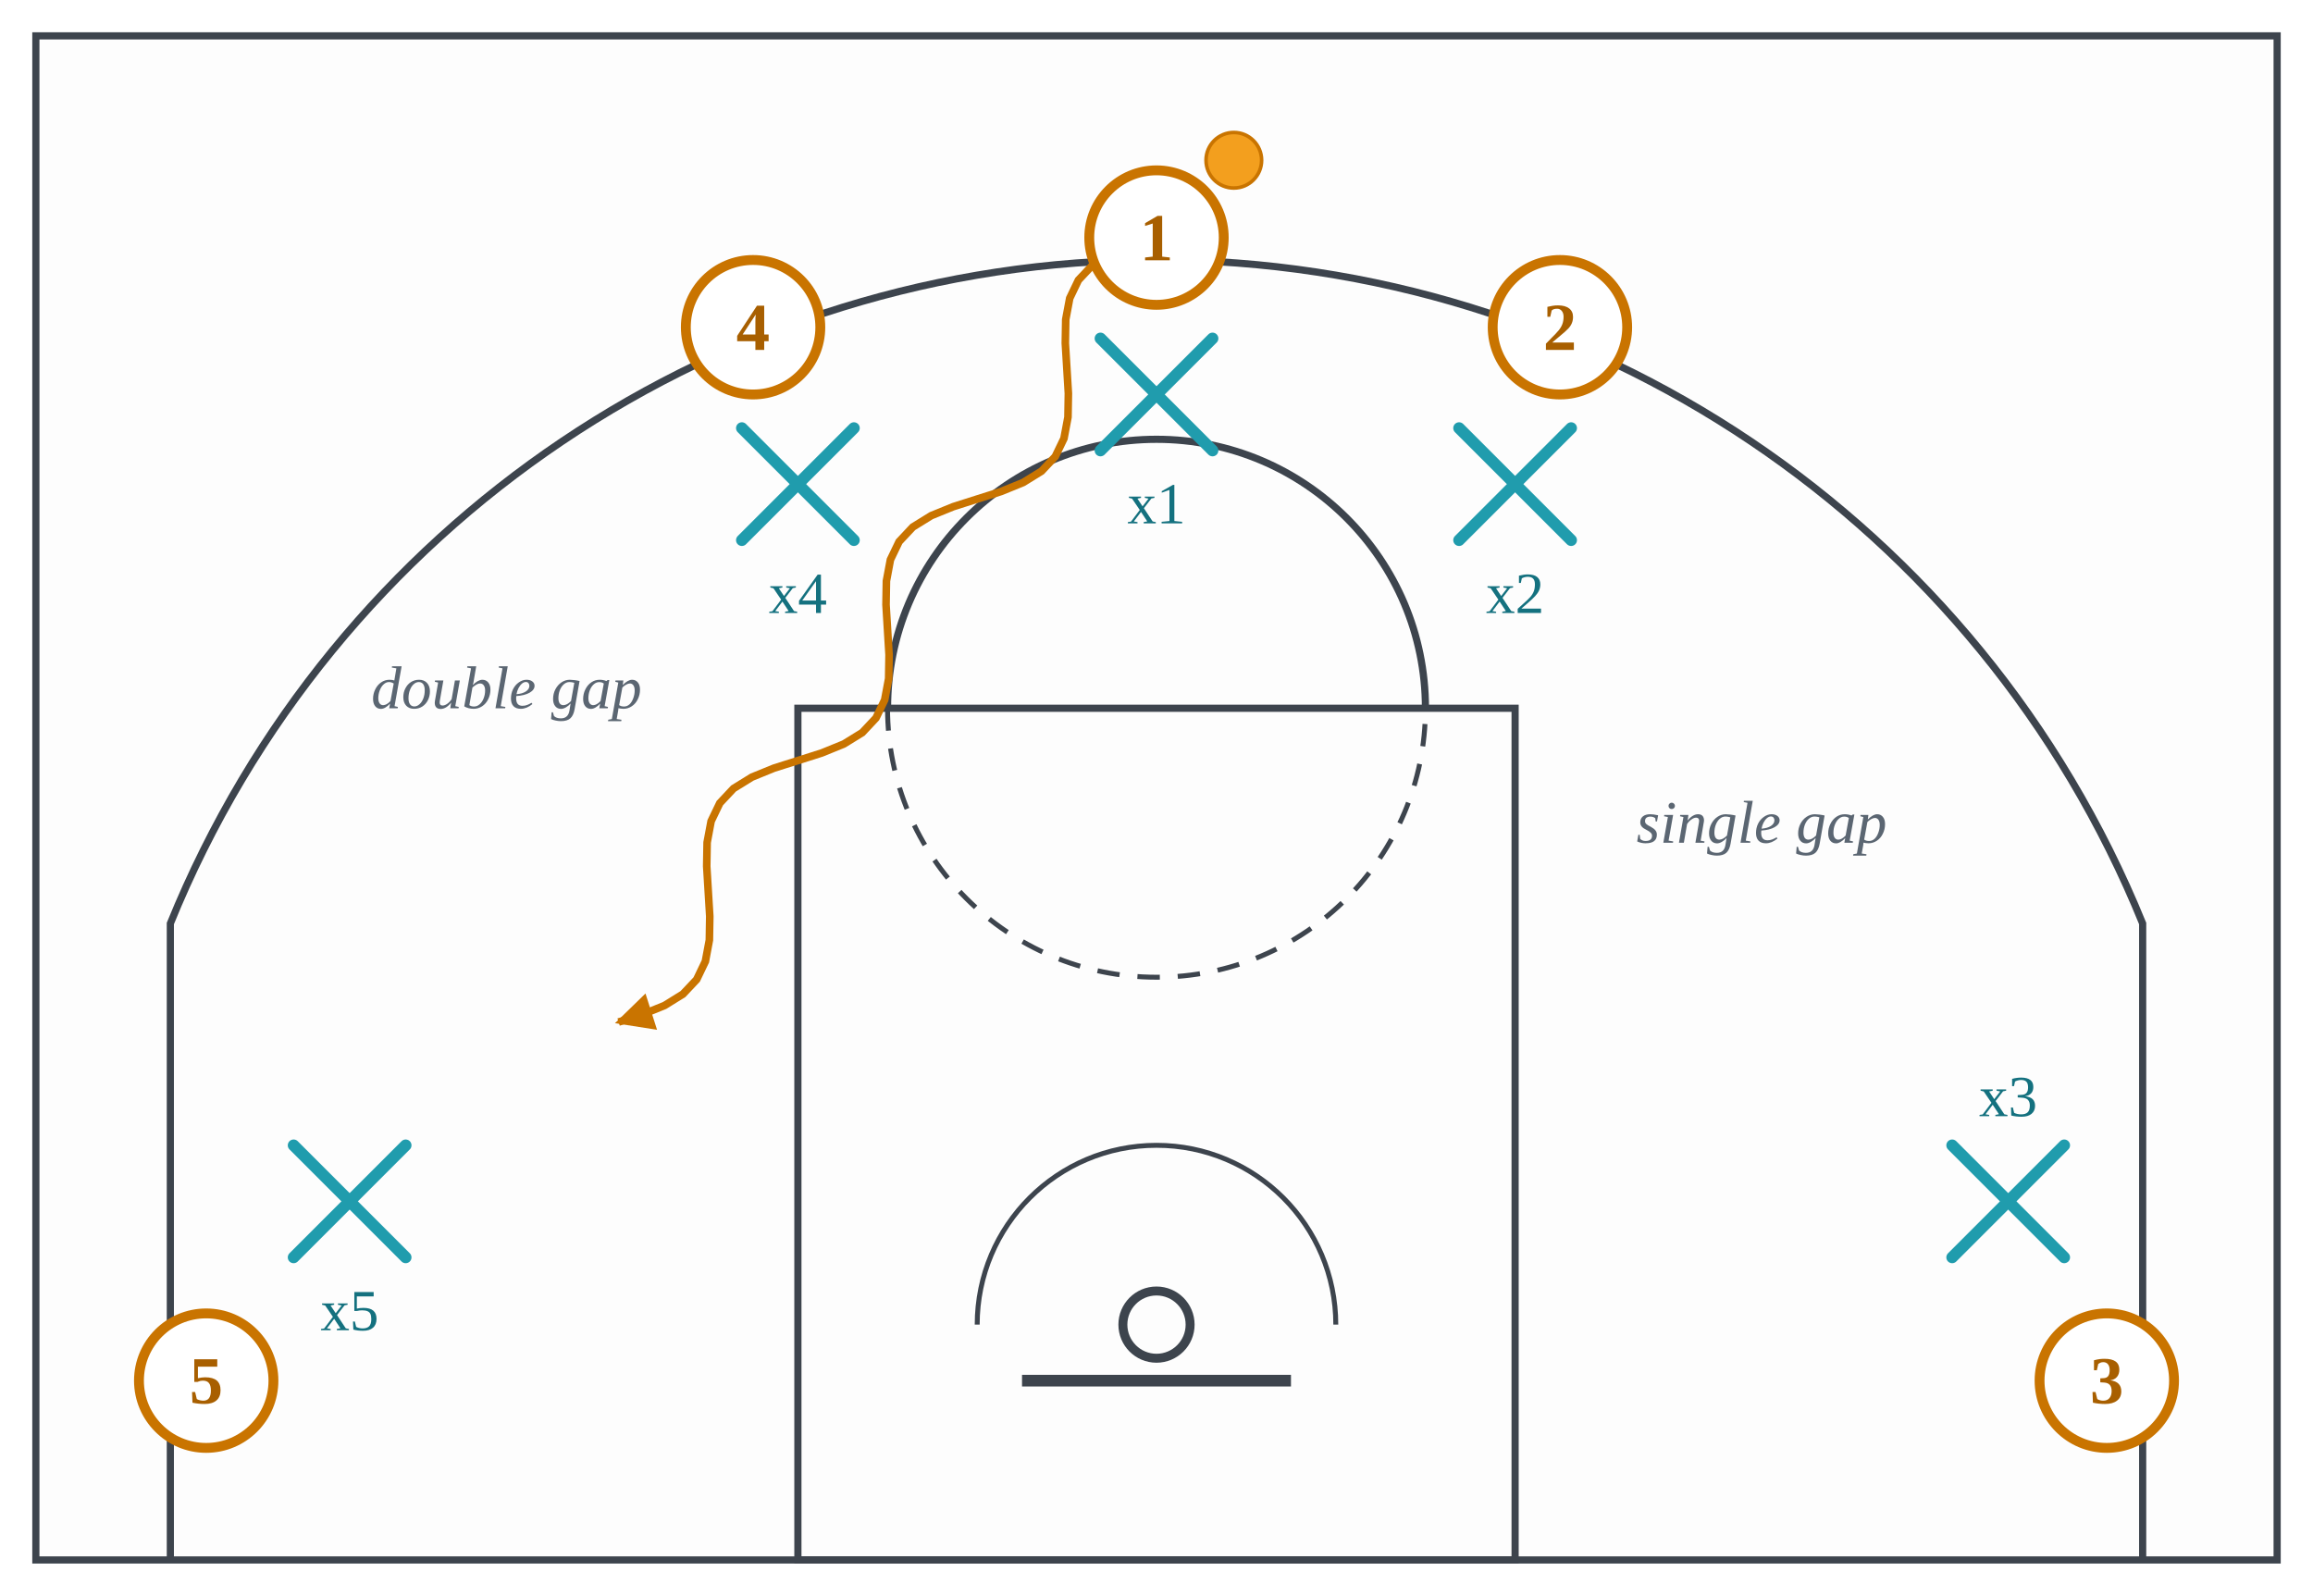
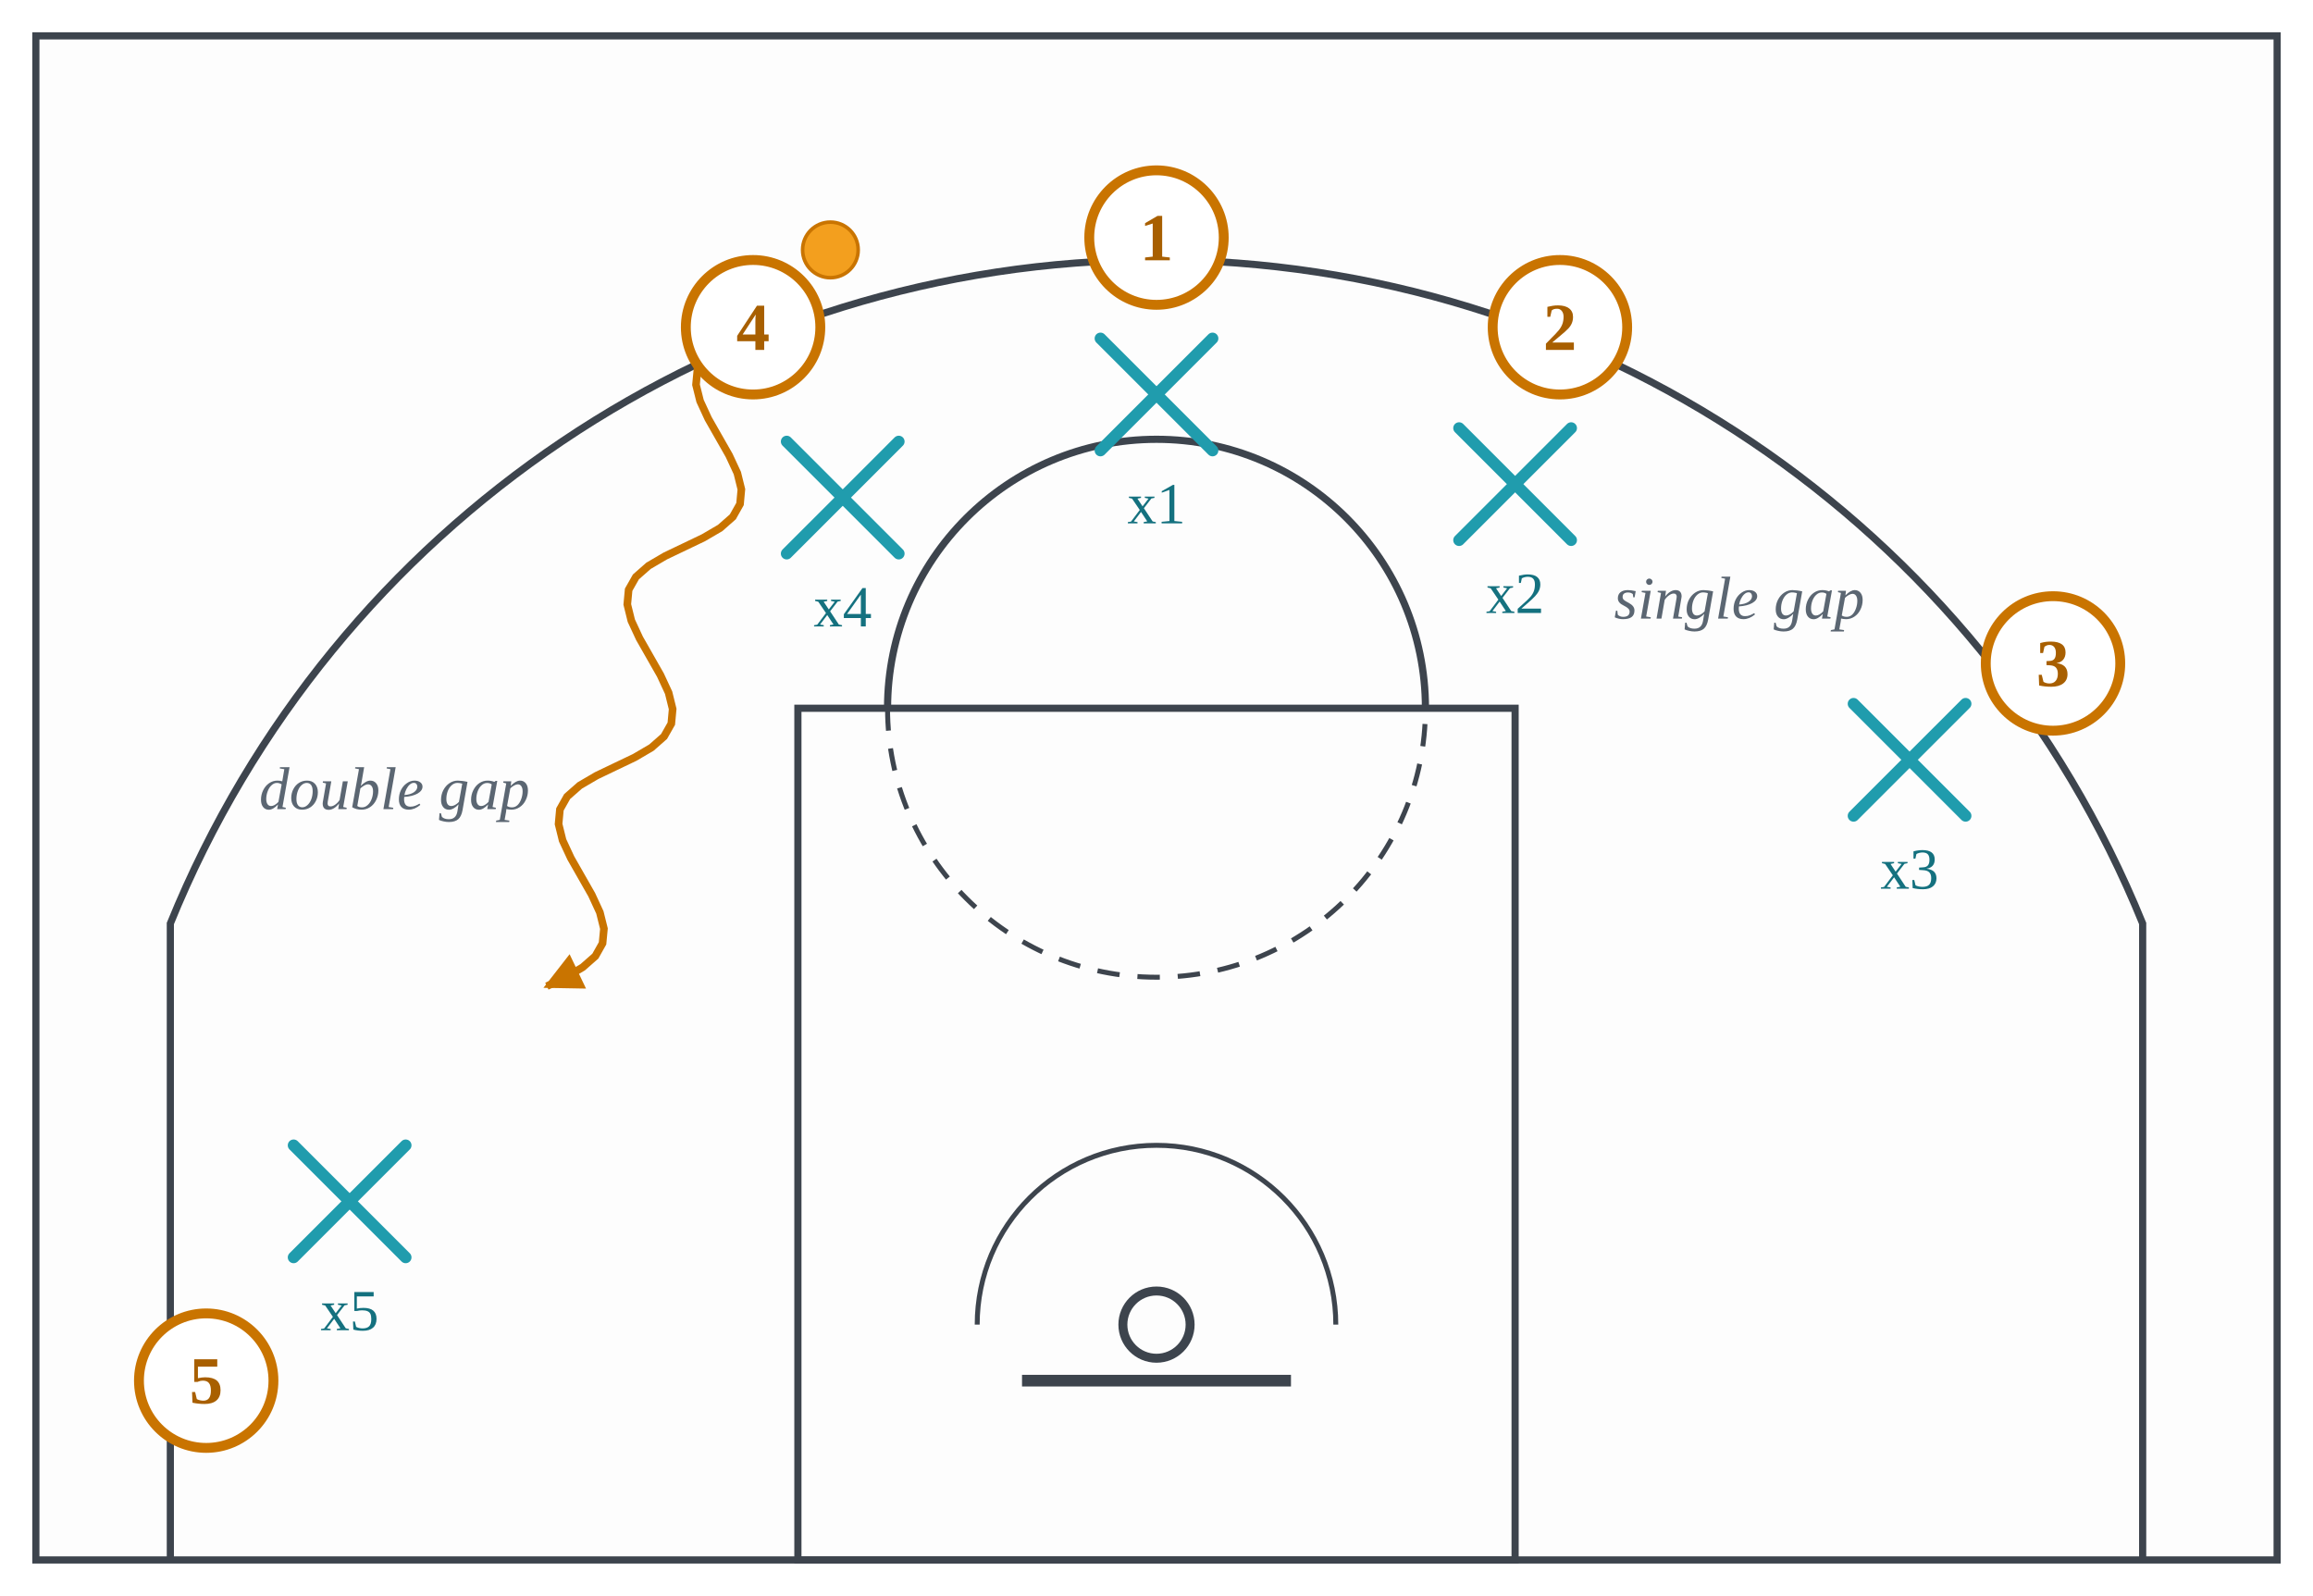
- <svg xmlns="http://www.w3.org/2000/svg" viewBox="0 0 516.0 356.0" width="516.0" role="img" aria-label="Two attackers stand on the right side one spot apart, at the slot and the wing, with a single gap between their defenders. On the left side, two attackers stand two spots apart, at the slot and the corner, with the wing empty: a double gap. The arrow shows the drive going into the double gap, because the nearest help is a spot further away." class="hd-court-svg">
+ <svg xmlns="http://www.w3.org/2000/svg" viewBox="0 0 516.0 356.0" width="516.0" role="img" aria-label="On the right, two attackers stand one spot apart, 2 at the slot and 3 on the wing, and the space between their defenders, x2 and x3, is labeled single gap. On the left, 4 at the slot has the ball and 5 is in the corner, with the wing between them empty. 4 dribbles down the left side, past his defender x4 on the sideline side, into the space between x4 and x5, labeled double gap: the nearest help, x5 in the corner, is a spot further away than a wing defender would be. 1 stands at the top, guarded by x1." class="hd-court-svg">
  <defs>
    <marker id="hd-arrow-o" viewBox="0 0 10 10" refX="9" refY="5" markerWidth="5" markerHeight="5" orient="auto-start-reverse">
      <path d="M 0 0 L 10 5 L 0 10 z" fill="var(--hd-offense, #C97400)" />
    </marker>
    <marker id="hd-arrow-d" viewBox="0 0 10 10" refX="9" refY="5" markerWidth="5" markerHeight="5" orient="auto-start-reverse">
      <path d="M 0 0 L 10 5 L 0 10 z" fill="var(--hd-defense, #209CAD)" />
    </marker>
  </defs>
  <rect x="8.0" y="8.0" width="500.0" height="340.0" fill="var(--court-floor, #fdfdfd)" stroke="var(--court-line, #3d444d)" stroke-width="1.6" />
  <path d="M 38.0 348.0 L 38.0 206.02 A 237.5 237.5 0 0 1 478.0 206.02 L 478.0 348.0" stroke="var(--court-line, #3d444d)" fill="none" stroke-width="1.6" />
  <rect x="178.0" y="158.0" width="160.0" height="190.0" stroke="var(--court-line, #3d444d)" fill="none" stroke-width="1.6" />
  <path d="M 198.0 158.0 A 60.0 60.0 0 0 1 318.0 158.0" stroke="var(--court-line, #3d444d)" fill="none" stroke-width="1.6" />
  <path d="M 198.0 158.0 A 60.0 60.0 0 0 0 318.0 158.0" stroke="var(--court-line, #3d444d)" fill="none" stroke-width="1.1" stroke-dasharray="5 4" />
  <path d="M 218.0 295.5 A 40.0 40.0 0 0 1 298.0 295.5" stroke="var(--court-line, #3d444d)" fill="none" stroke-width="1.1" />
  <line x1="228.0" y1="308.0" x2="288.0" y2="308.0" stroke="var(--court-line, #3d444d)" stroke-width="2.6" />
  <circle cx="258.0" cy="295.5" r="7.5" stroke="var(--court-line, #3d444d)" fill="none" stroke-width="2" />
-   <path d="M 258.0,53.0 L 252.66,54.7 L 247.75,56.69 L 243.64,59.24 L 240.58,62.49 L 238.64,66.53 L 237.75,71.28 L 237.66,76.57 L 238.0,82.17 L 238.34,87.76 L 238.25,93.06 L 237.36,97.81 L 235.42,101.84 L 232.36,105.1 L 228.25,107.64 L 223.34,109.64 L 218.0,111.33 L 212.66,113.03 L 207.75,115.03 L 203.64,117.57 L 200.58,120.83 L 198.64,124.86 L 197.75,129.61 L 197.66,134.91 L 198.0,140.5 L 198.34,146.09 L 198.25,151.39 L 197.36,156.14 L 195.42,160.17 L 192.36,163.43 L 188.25,165.97 L 183.34,167.97 L 178.0,169.67 L 172.66,171.36 L 167.75,173.36 L 163.64,175.9 L 160.58,179.16 L 158.64,183.19 L 157.75,187.94 L 157.66,193.24 L 158.0,198.83 L 158.34,204.43 L 158.25,209.72 L 157.36,214.47 L 155.42,218.51 L 152.36,221.76 L 148.25,224.31 L 143.34,226.3 L 138.0,228.0" stroke="var(--hd-offense, #C97400)" fill="none" marker-end="url(#hd-arrow-o)" stroke-width="1.7" />
+   <path d="M 168.0,73.0 L 163.75,75.03 L 160.01,77.22 L 157.19,79.7 L 155.58,82.56 L 155.27,85.83 L 156.18,89.47 L 158.0,93.41 L 160.33,97.5 L 162.66,101.59 L 164.49,105.53 L 165.39,109.17 L 165.09,112.44 L 163.48,115.3 L 160.66,117.78 L 156.91,119.97 L 152.67,122.0 L 148.42,124.03 L 144.68,126.22 L 141.86,128.7 L 140.24,131.56 L 139.94,134.83 L 140.84,138.47 L 142.67,142.41 L 145.0,146.5 L 147.33,150.59 L 149.16,154.53 L 150.06,158.17 L 149.76,161.44 L 148.14,164.3 L 145.32,166.78 L 141.58,168.97 L 137.33,171.0 L 133.09,173.03 L 129.34,175.22 L 126.52,177.7 L 124.91,180.56 L 124.61,183.83 L 125.51,187.47 L 127.34,191.41 L 129.67,195.5 L 132.0,199.59 L 133.82,203.53 L 134.73,207.17 L 134.42,210.44 L 132.81,213.3 L 129.99,215.78 L 126.25,217.97 L 122.0,220.0" stroke="var(--hd-offense, #C97400)" fill="none" marker-end="url(#hd-arrow-o)" stroke-width="1.7" />
  <circle cx="258.0" cy="53.0" r="15.0" fill="var(--court-floor, #fff)" stroke="var(--hd-offense, #C97400)" stroke-width="2.2" />
  <text x="258.0" y="53.0" text-anchor="middle" dominant-baseline="central" font-size="15.0" font-weight="600" fill="var(--hd-offense-ink, #A85F00)">1</text>
-   <circle cx="275.25" cy="35.75" r="6.2" fill="#F39F1E" stroke="var(--hd-offense, #C97400)" stroke-width="0.8" />
  <circle cx="348.0" cy="73.0" r="15.0" fill="var(--court-floor, #fff)" stroke="var(--hd-offense, #C97400)" stroke-width="2.2" />
  <text x="348.0" y="73.0" text-anchor="middle" dominant-baseline="central" font-size="15.0" font-weight="600" fill="var(--hd-offense-ink, #A85F00)">2</text>
-   <circle cx="470.0" cy="308.0" r="15.0" fill="var(--court-floor, #fff)" stroke="var(--hd-offense, #C97400)" stroke-width="2.2" />
-   <text x="470.0" y="308.0" text-anchor="middle" dominant-baseline="central" font-size="15.0" font-weight="600" fill="var(--hd-offense-ink, #A85F00)">3</text>
+   <circle cx="458.0" cy="148.0" r="15.0" fill="var(--court-floor, #fff)" stroke="var(--hd-offense, #C97400)" stroke-width="2.2" />
+   <text x="458.0" y="148.0" text-anchor="middle" dominant-baseline="central" font-size="15.0" font-weight="600" fill="var(--hd-offense-ink, #A85F00)">3</text>
  <circle cx="168.0" cy="73.0" r="15.0" fill="var(--court-floor, #fff)" stroke="var(--hd-offense, #C97400)" stroke-width="2.2" />
  <text x="168.0" y="73.0" text-anchor="middle" dominant-baseline="central" font-size="15.0" font-weight="600" fill="var(--hd-offense-ink, #A85F00)">4</text>
+   <circle cx="185.25" cy="55.75" r="6.2" fill="#F39F1E" stroke="var(--hd-offense, #C97400)" stroke-width="0.8" />
  <circle cx="46.0" cy="308.0" r="15.0" fill="var(--court-floor, #fff)" stroke="var(--hd-offense, #C97400)" stroke-width="2.2" />
  <text x="46.0" y="308.0" text-anchor="middle" dominant-baseline="central" font-size="15.0" font-weight="600" fill="var(--hd-offense-ink, #A85F00)">5</text>
  <line x1="245.5" y1="75.5" x2="270.5" y2="100.5" stroke="var(--hd-defense, #209CAD)" stroke-width="2.6" stroke-linecap="round" />
  <line x1="245.5" y1="100.5" x2="270.5" y2="75.5" stroke="var(--hd-defense, #209CAD)" stroke-width="2.6" stroke-linecap="round" />
  <text x="258.0" y="116.75" text-anchor="middle" font-size="13.0" fill="var(--hd-defense-ink, #14717F)">x1</text>
  <line x1="325.5" y1="95.5" x2="350.5" y2="120.5" stroke="var(--hd-defense, #209CAD)" stroke-width="2.6" stroke-linecap="round" />
  <line x1="325.5" y1="120.5" x2="350.5" y2="95.5" stroke="var(--hd-defense, #209CAD)" stroke-width="2.6" stroke-linecap="round" />
  <text x="338.0" y="136.75" text-anchor="middle" font-size="13.0" fill="var(--hd-defense-ink, #14717F)">x2</text>
-   <line x1="435.5" y1="255.5" x2="460.5" y2="280.5" stroke="var(--hd-defense, #209CAD)" stroke-width="2.6" stroke-linecap="round" />
-   <line x1="435.5" y1="280.5" x2="460.5" y2="255.5" stroke="var(--hd-defense, #209CAD)" stroke-width="2.6" stroke-linecap="round" />
-   <text x="448.0" y="249.0" text-anchor="middle" font-size="13.0" fill="var(--hd-defense-ink, #14717F)">x3</text>
-   <line x1="165.5" y1="95.5" x2="190.5" y2="120.5" stroke="var(--hd-defense, #209CAD)" stroke-width="2.6" stroke-linecap="round" />
-   <line x1="165.5" y1="120.5" x2="190.5" y2="95.5" stroke="var(--hd-defense, #209CAD)" stroke-width="2.6" stroke-linecap="round" />
-   <text x="178.0" y="136.75" text-anchor="middle" font-size="13.0" fill="var(--hd-defense-ink, #14717F)">x4</text>
+   <line x1="413.5" y1="157.0" x2="438.5" y2="182.0" stroke="var(--hd-defense, #209CAD)" stroke-width="2.6" stroke-linecap="round" />
+   <line x1="413.5" y1="182.0" x2="438.5" y2="157.0" stroke="var(--hd-defense, #209CAD)" stroke-width="2.6" stroke-linecap="round" />
+   <text x="426.0" y="198.25" text-anchor="middle" font-size="13.0" fill="var(--hd-defense-ink, #14717F)">x3</text>
+   <line x1="175.5" y1="98.5" x2="200.5" y2="123.5" stroke="var(--hd-defense, #209CAD)" stroke-width="2.6" stroke-linecap="round" />
+   <line x1="175.5" y1="123.5" x2="200.5" y2="98.5" stroke="var(--hd-defense, #209CAD)" stroke-width="2.6" stroke-linecap="round" />
+   <text x="188.0" y="139.75" text-anchor="middle" font-size="13.0" fill="var(--hd-defense-ink, #14717F)">x4</text>
  <line x1="65.5" y1="255.5" x2="90.5" y2="280.5" stroke="var(--hd-defense, #209CAD)" stroke-width="2.6" stroke-linecap="round" />
  <line x1="65.5" y1="280.5" x2="90.5" y2="255.5" stroke="var(--hd-defense, #209CAD)" stroke-width="2.6" stroke-linecap="round" />
  <text x="78.0" y="296.75" text-anchor="middle" font-size="13.0" fill="var(--hd-defense-ink, #14717F)">x5</text>
-   <text x="393.0" y="188.0" text-anchor="middle" font-size="13.5" font-style="italic" fill="var(--hd-muted, #5b6672)">single gap</text>
-   <text x="113.0" y="158.0" text-anchor="middle" font-size="13.5" font-style="italic" fill="var(--hd-muted, #5b6672)">double gap</text>
+   <text x="388.0" y="138.0" text-anchor="middle" font-size="13.5" font-style="italic" fill="var(--hd-muted, #5b6672)">single gap</text>
+   <text x="88.0" y="180.5" text-anchor="middle" font-size="13.5" font-style="italic" fill="var(--hd-muted, #5b6672)">double gap</text>
</svg>
